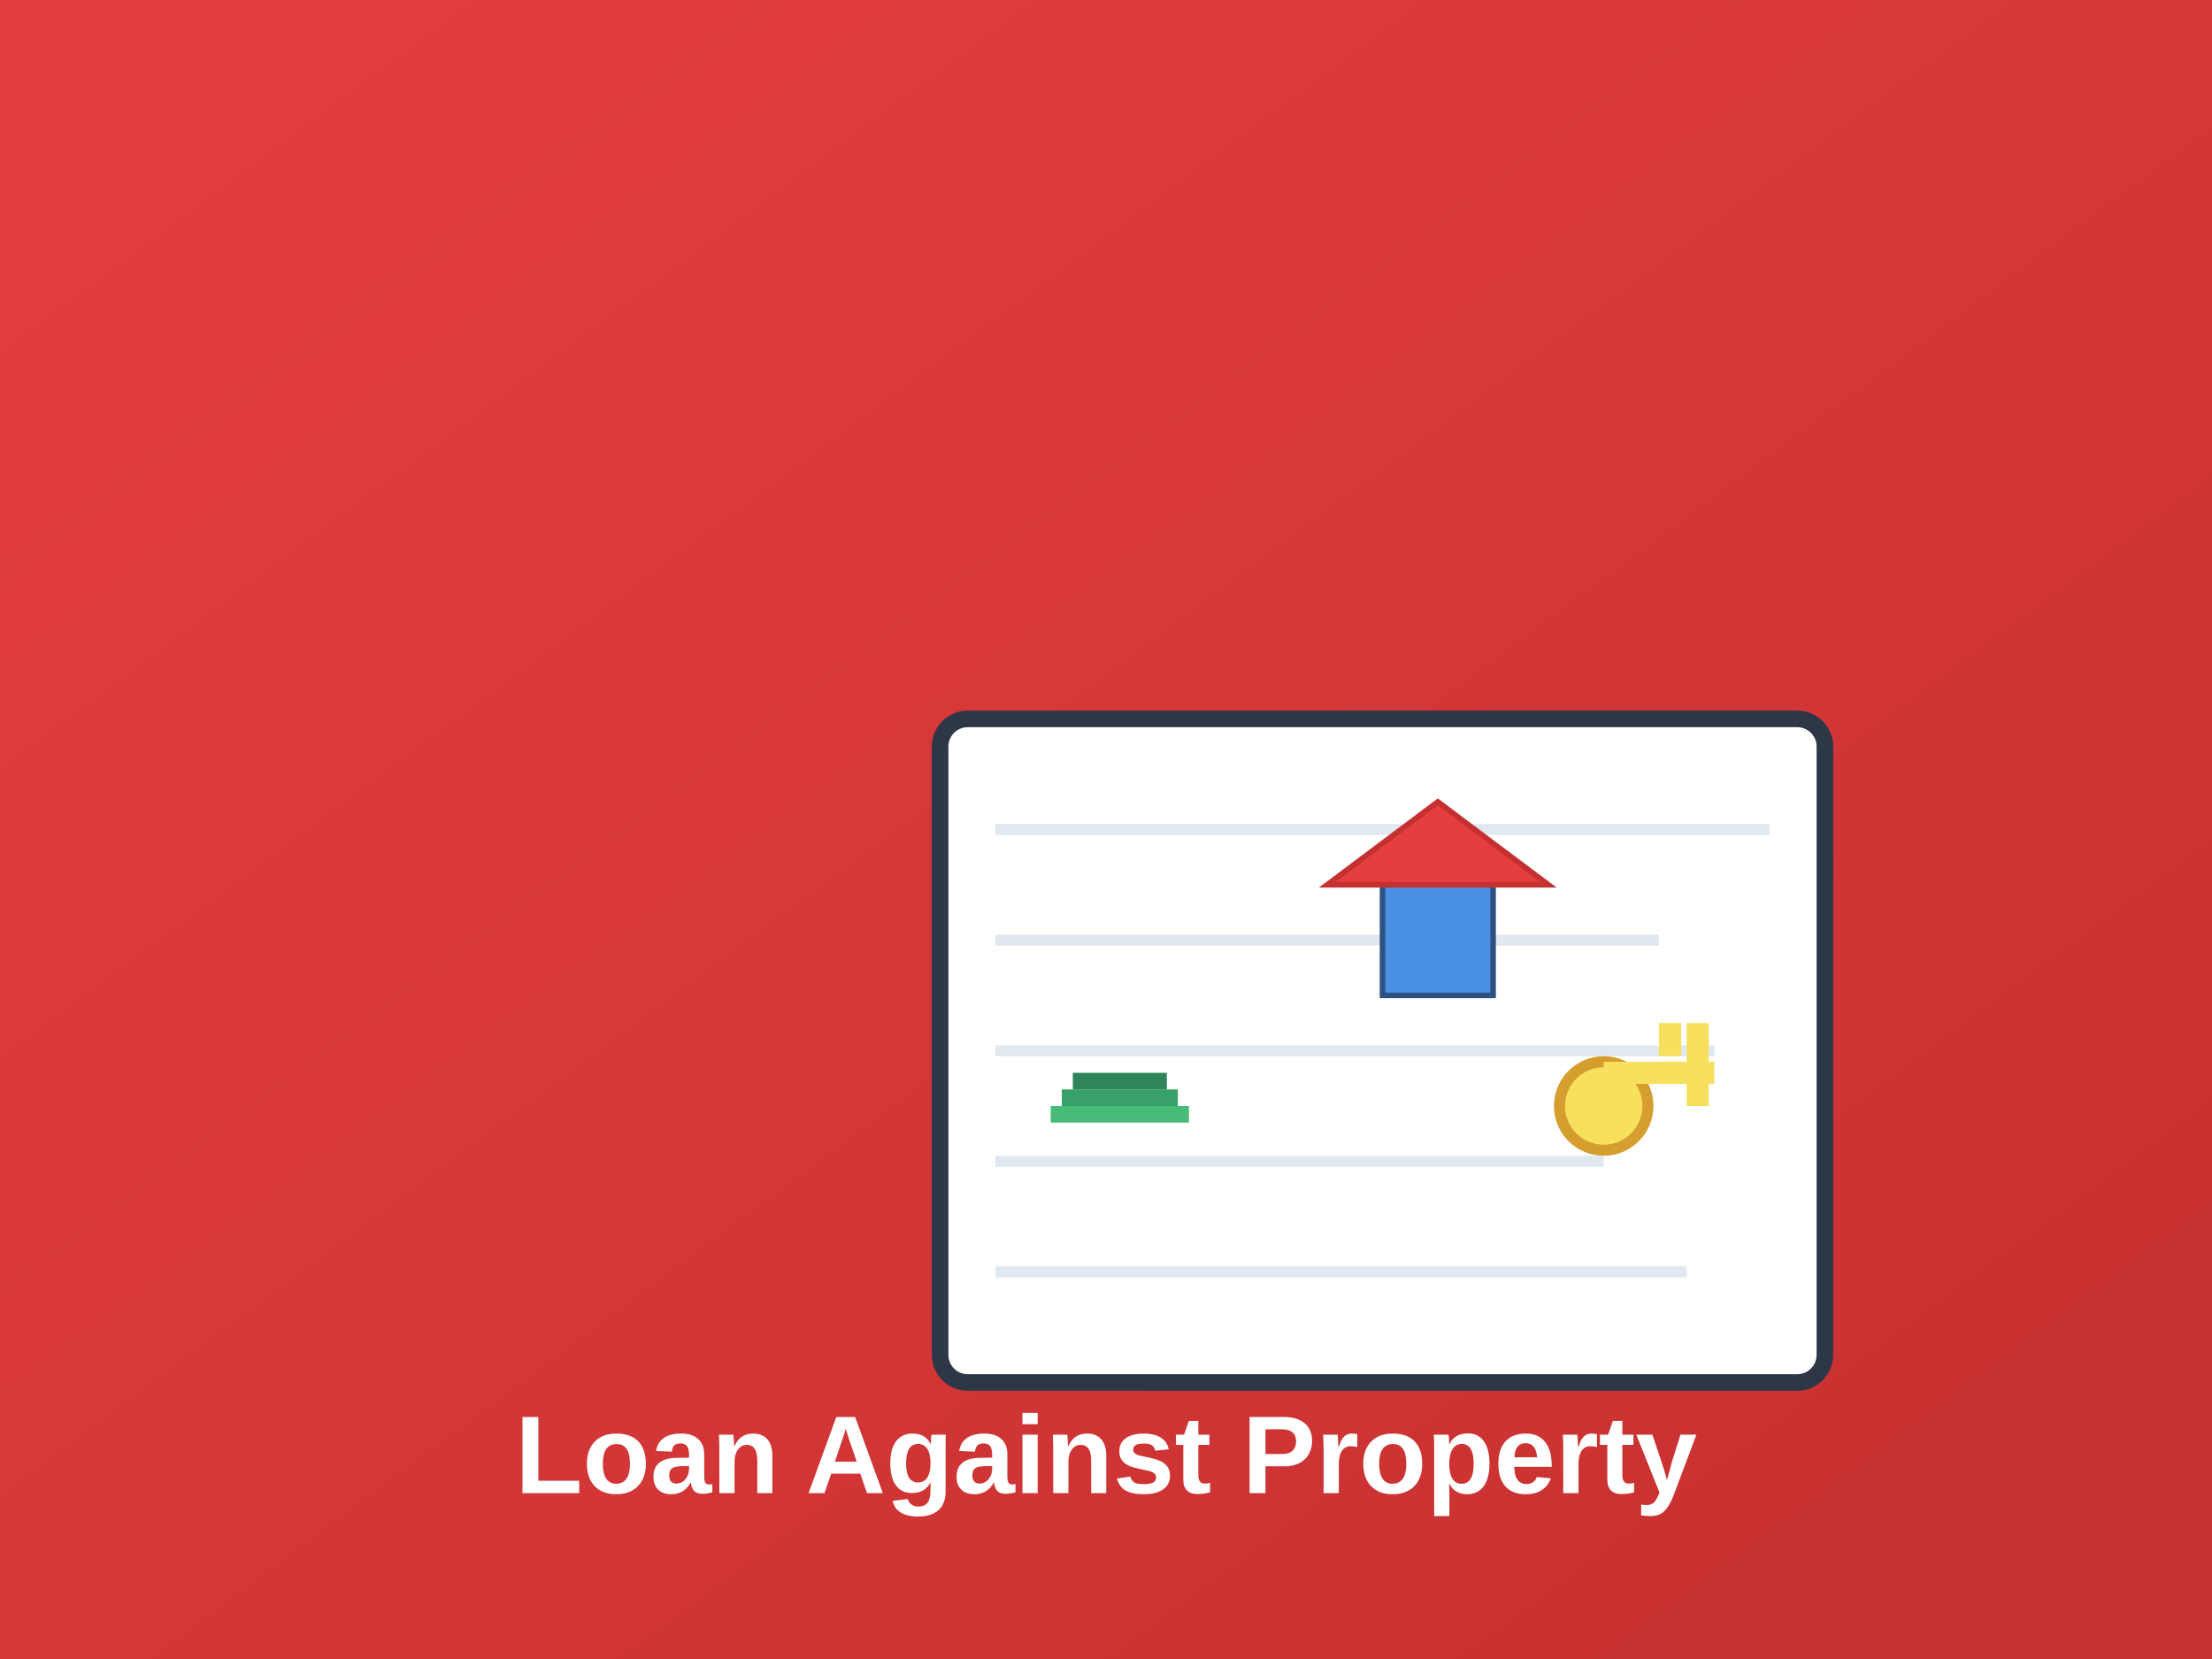
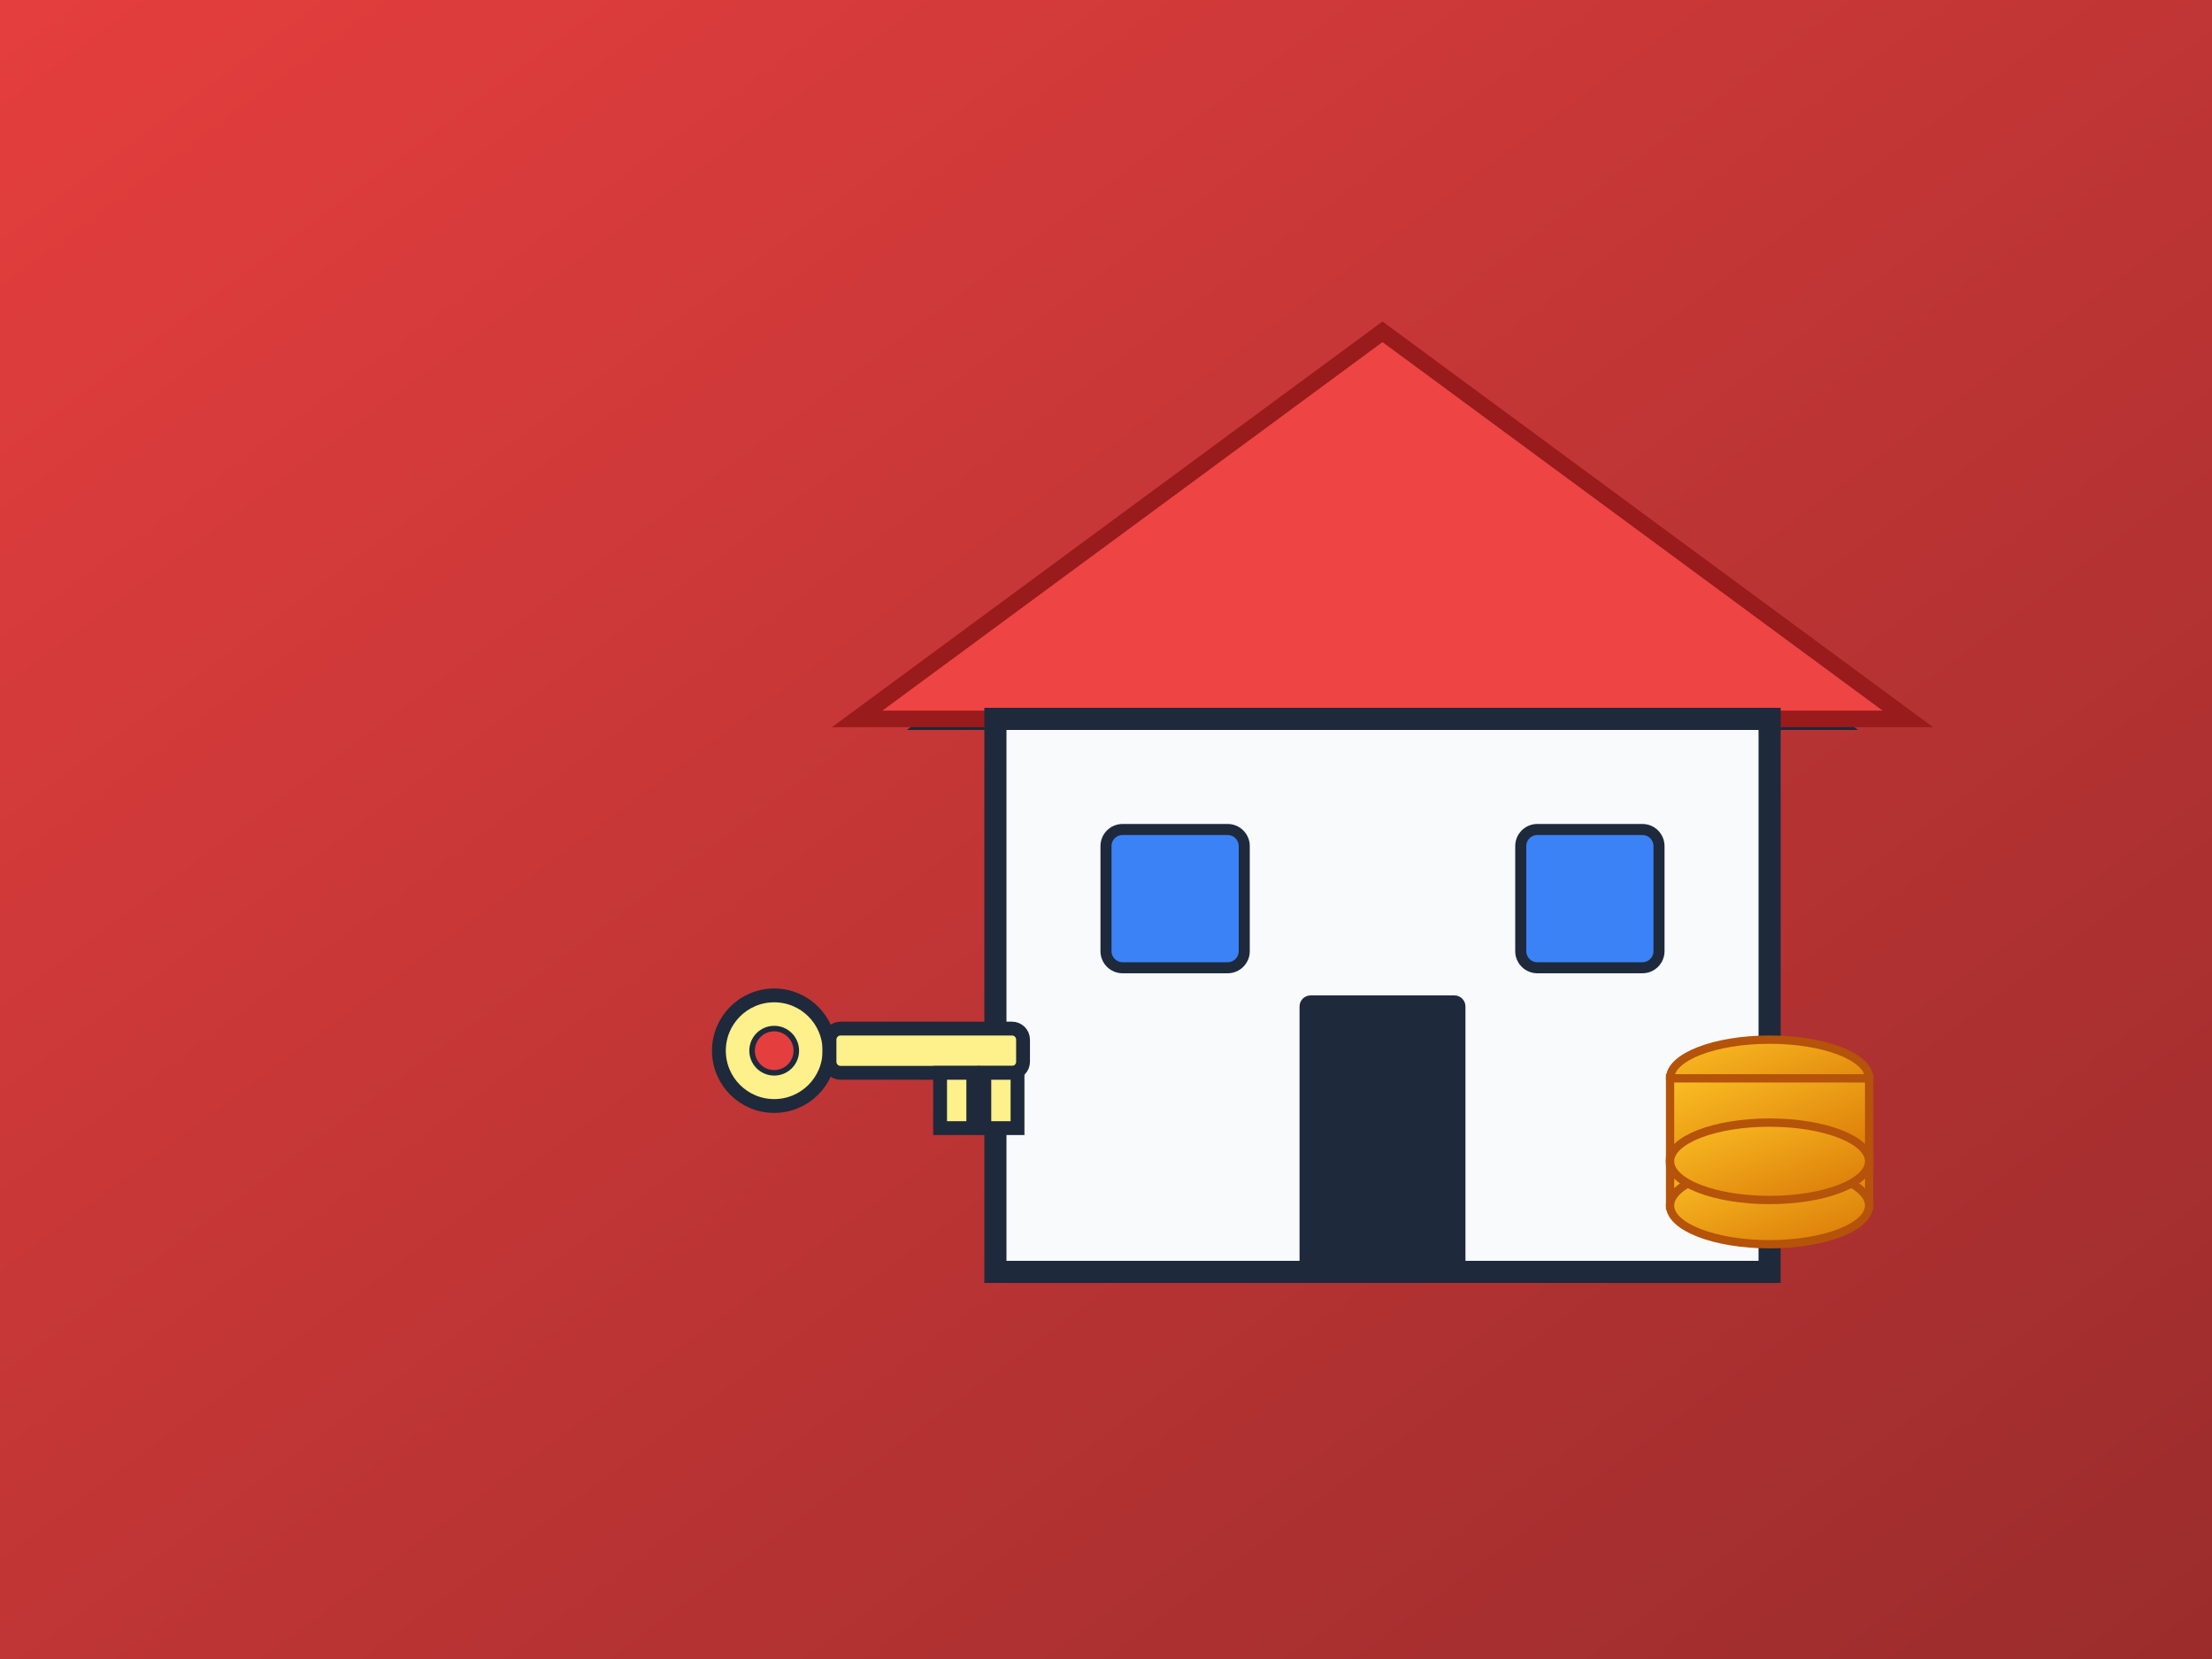
<svg xmlns="http://www.w3.org/2000/svg" width="400" height="300" viewBox="0 0 400 300">
  <defs>
-     <linearGradient id="propertyGradient" x1="0%" y1="0%" x2="100%" y2="100%">
+     <linearGradient id="propertyGrad" x1="0%" y1="0%" x2="100%" y2="100%">
      <stop offset="0%" style="stop-color:#E53E3E;stop-opacity:1" />
-       <stop offset="100%" style="stop-color:#C53030;stop-opacity:1" />
+       <stop offset="100%" style="stop-color:#9B2C2C;stop-opacity:1" />
+     </linearGradient>
+     <linearGradient id="goldCoinGrad" x1="0%" y1="0%" x2="100%" y2="100%">
+       <stop offset="0%" style="stop-color:#fbbf24;stop-opacity:1" />
+       <stop offset="100%" style="stop-color:#d97706;stop-opacity:1" />
    </linearGradient>
  </defs>
-   <rect width="400" height="300" fill="url(#propertyGradient)" />
+   <rect width="400" height="300" fill="url(#propertyGrad)" />
  <g transform="translate(50,50)">
-     <rect x="120" y="80" width="160" height="120" fill="#FFFFFF" stroke="#2D3748" stroke-width="3" rx="5" />
-     <line x1="130" y1="100" x2="270" y2="100" stroke="#E2E8F0" stroke-width="2" />
-     <line x1="130" y1="120" x2="250" y2="120" stroke="#E2E8F0" stroke-width="2" />
-     <line x1="130" y1="140" x2="260" y2="140" stroke="#E2E8F0" stroke-width="2" />
-     <line x1="130" y1="160" x2="240" y2="160" stroke="#E2E8F0" stroke-width="2" />
-     <line x1="130" y1="180" x2="255" y2="180" stroke="#E2E8F0" stroke-width="2" />
-     <polygon points="200,110 220,110 220,130 200,130" fill="#4A90E2" stroke="#2C5282" stroke-width="1" />
-     <polygon points="190,110 210,95 230,110" fill="#E53E3E" stroke="#C53030" stroke-width="1" />
-     <circle cx="240" cy="150" r="8" fill="#F6E05E" stroke="#D69E2E" stroke-width="2" />
-     <rect x="240" y="142" width="20" height="4" fill="#F6E05E" />
-     <rect x="255" y="135" width="4" height="15" fill="#F6E05E" />
-     <rect x="250" y="135" width="4" height="6" fill="#F6E05E" />
-     <rect x="140" y="150" width="25" height="3" fill="#48BB78" />
-     <rect x="142" y="147" width="21" height="3" fill="#38A169" />
-     <rect x="144" y="144" width="17" height="3" fill="#2F855A" />
+     <polygon points="120,80 200,20 280,80" fill="#f8fafc" stroke="#1e293b" stroke-width="4" />
+     <polygon points="105,80 200,10 295,80" fill="#ef4444" stroke="#991b1b" stroke-width="3" />
+     <rect x="130" y="80" width="140" height="100" fill="#f8fafc" stroke="#1e293b" stroke-width="4" />
+     <rect x="150" y="100" width="25" height="25" rx="3" fill="#3b82f6" stroke="#1e293b" stroke-width="2" />
+     <rect x="225" y="100" width="25" height="25" rx="3" fill="#3b82f6" stroke="#1e293b" stroke-width="2" />
+     <rect x="185" y="130" width="30" height="50" rx="2" fill="#1e293b" />
+     <g transform="translate(230, 110)">
+       <ellipse cx="40" cy="50" rx="18" ry="7" fill="url(#goldCoinGrad)" stroke="#b45309" stroke-width="1.5" />
+       <rect x="22" y="50" width="36" height="8" fill="url(#goldCoinGrad)" stroke="#b45309" stroke-width="1.5" />
+       <ellipse cx="40" cy="58" rx="18" ry="7" fill="url(#goldCoinGrad)" stroke="#b45309" stroke-width="1.5" />
+       <ellipse cx="40" cy="35" rx="18" ry="7" fill="url(#goldCoinGrad)" stroke="#b45309" stroke-width="1.5" />
+       <rect x="22" y="35" width="36" height="15" fill="url(#goldCoinGrad)" stroke="#b45309" stroke-width="1.5" />
+       <ellipse cx="40" cy="50" rx="18" ry="7" fill="url(#goldCoinGrad)" stroke="#b45309" stroke-width="1.5" />
+     </g>
+     <g transform="translate(70, 120)">
+       <circle cx="20" cy="20" r="10" fill="#fef08a" stroke="#1e293b" stroke-width="2.5" />
+       <circle cx="20" cy="20" r="4" fill="#E53E3E" stroke="#1e293b" stroke-width="1" />
+       <rect x="30" y="16" width="35" height="8" rx="2" fill="#fef08a" stroke="#1e293b" stroke-width="2.5" />
+       <rect x="50" y="24" width="6" height="10" fill="#fef08a" stroke="#1e293b" stroke-width="2.5" />
+       <rect x="58" y="24" width="6" height="10" fill="#fef08a" stroke="#1e293b" stroke-width="2.5" />
+     </g>
  </g>
-   <text x="200" y="270" text-anchor="middle" fill="#FFFFFF" font-family="Arial, sans-serif" font-size="20" font-weight="bold">Loan Against Property</text>
</svg>
